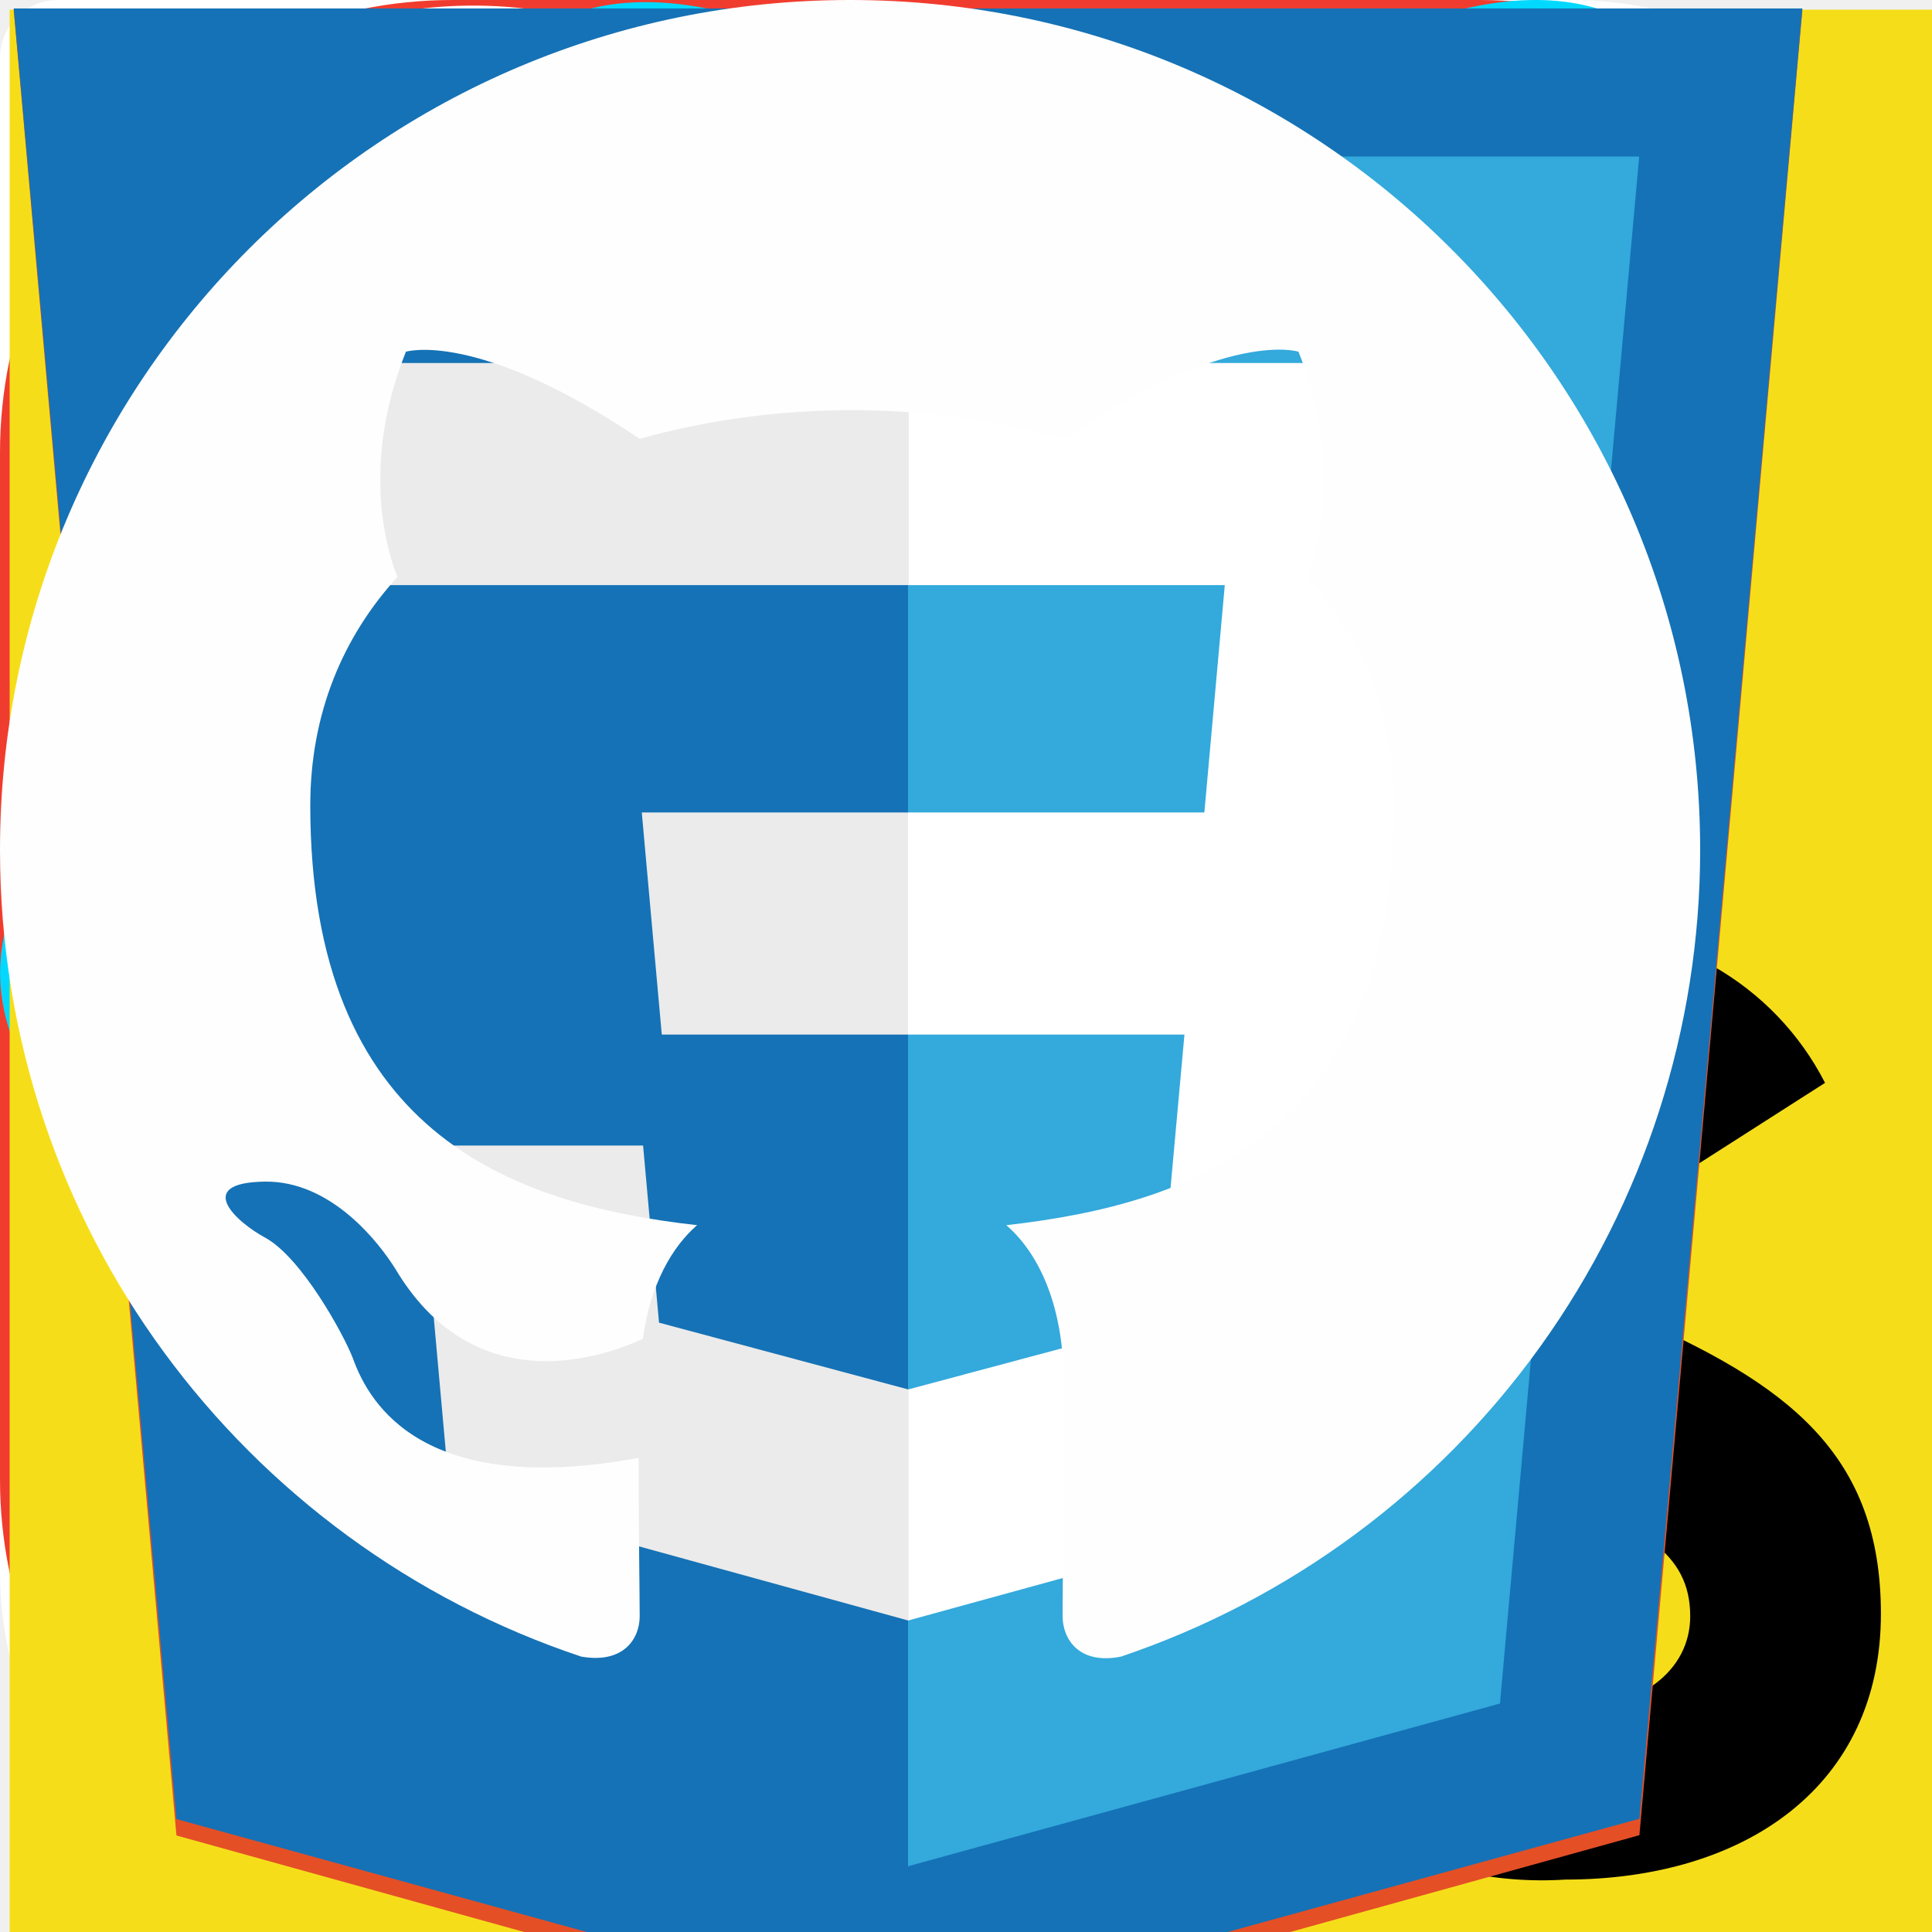
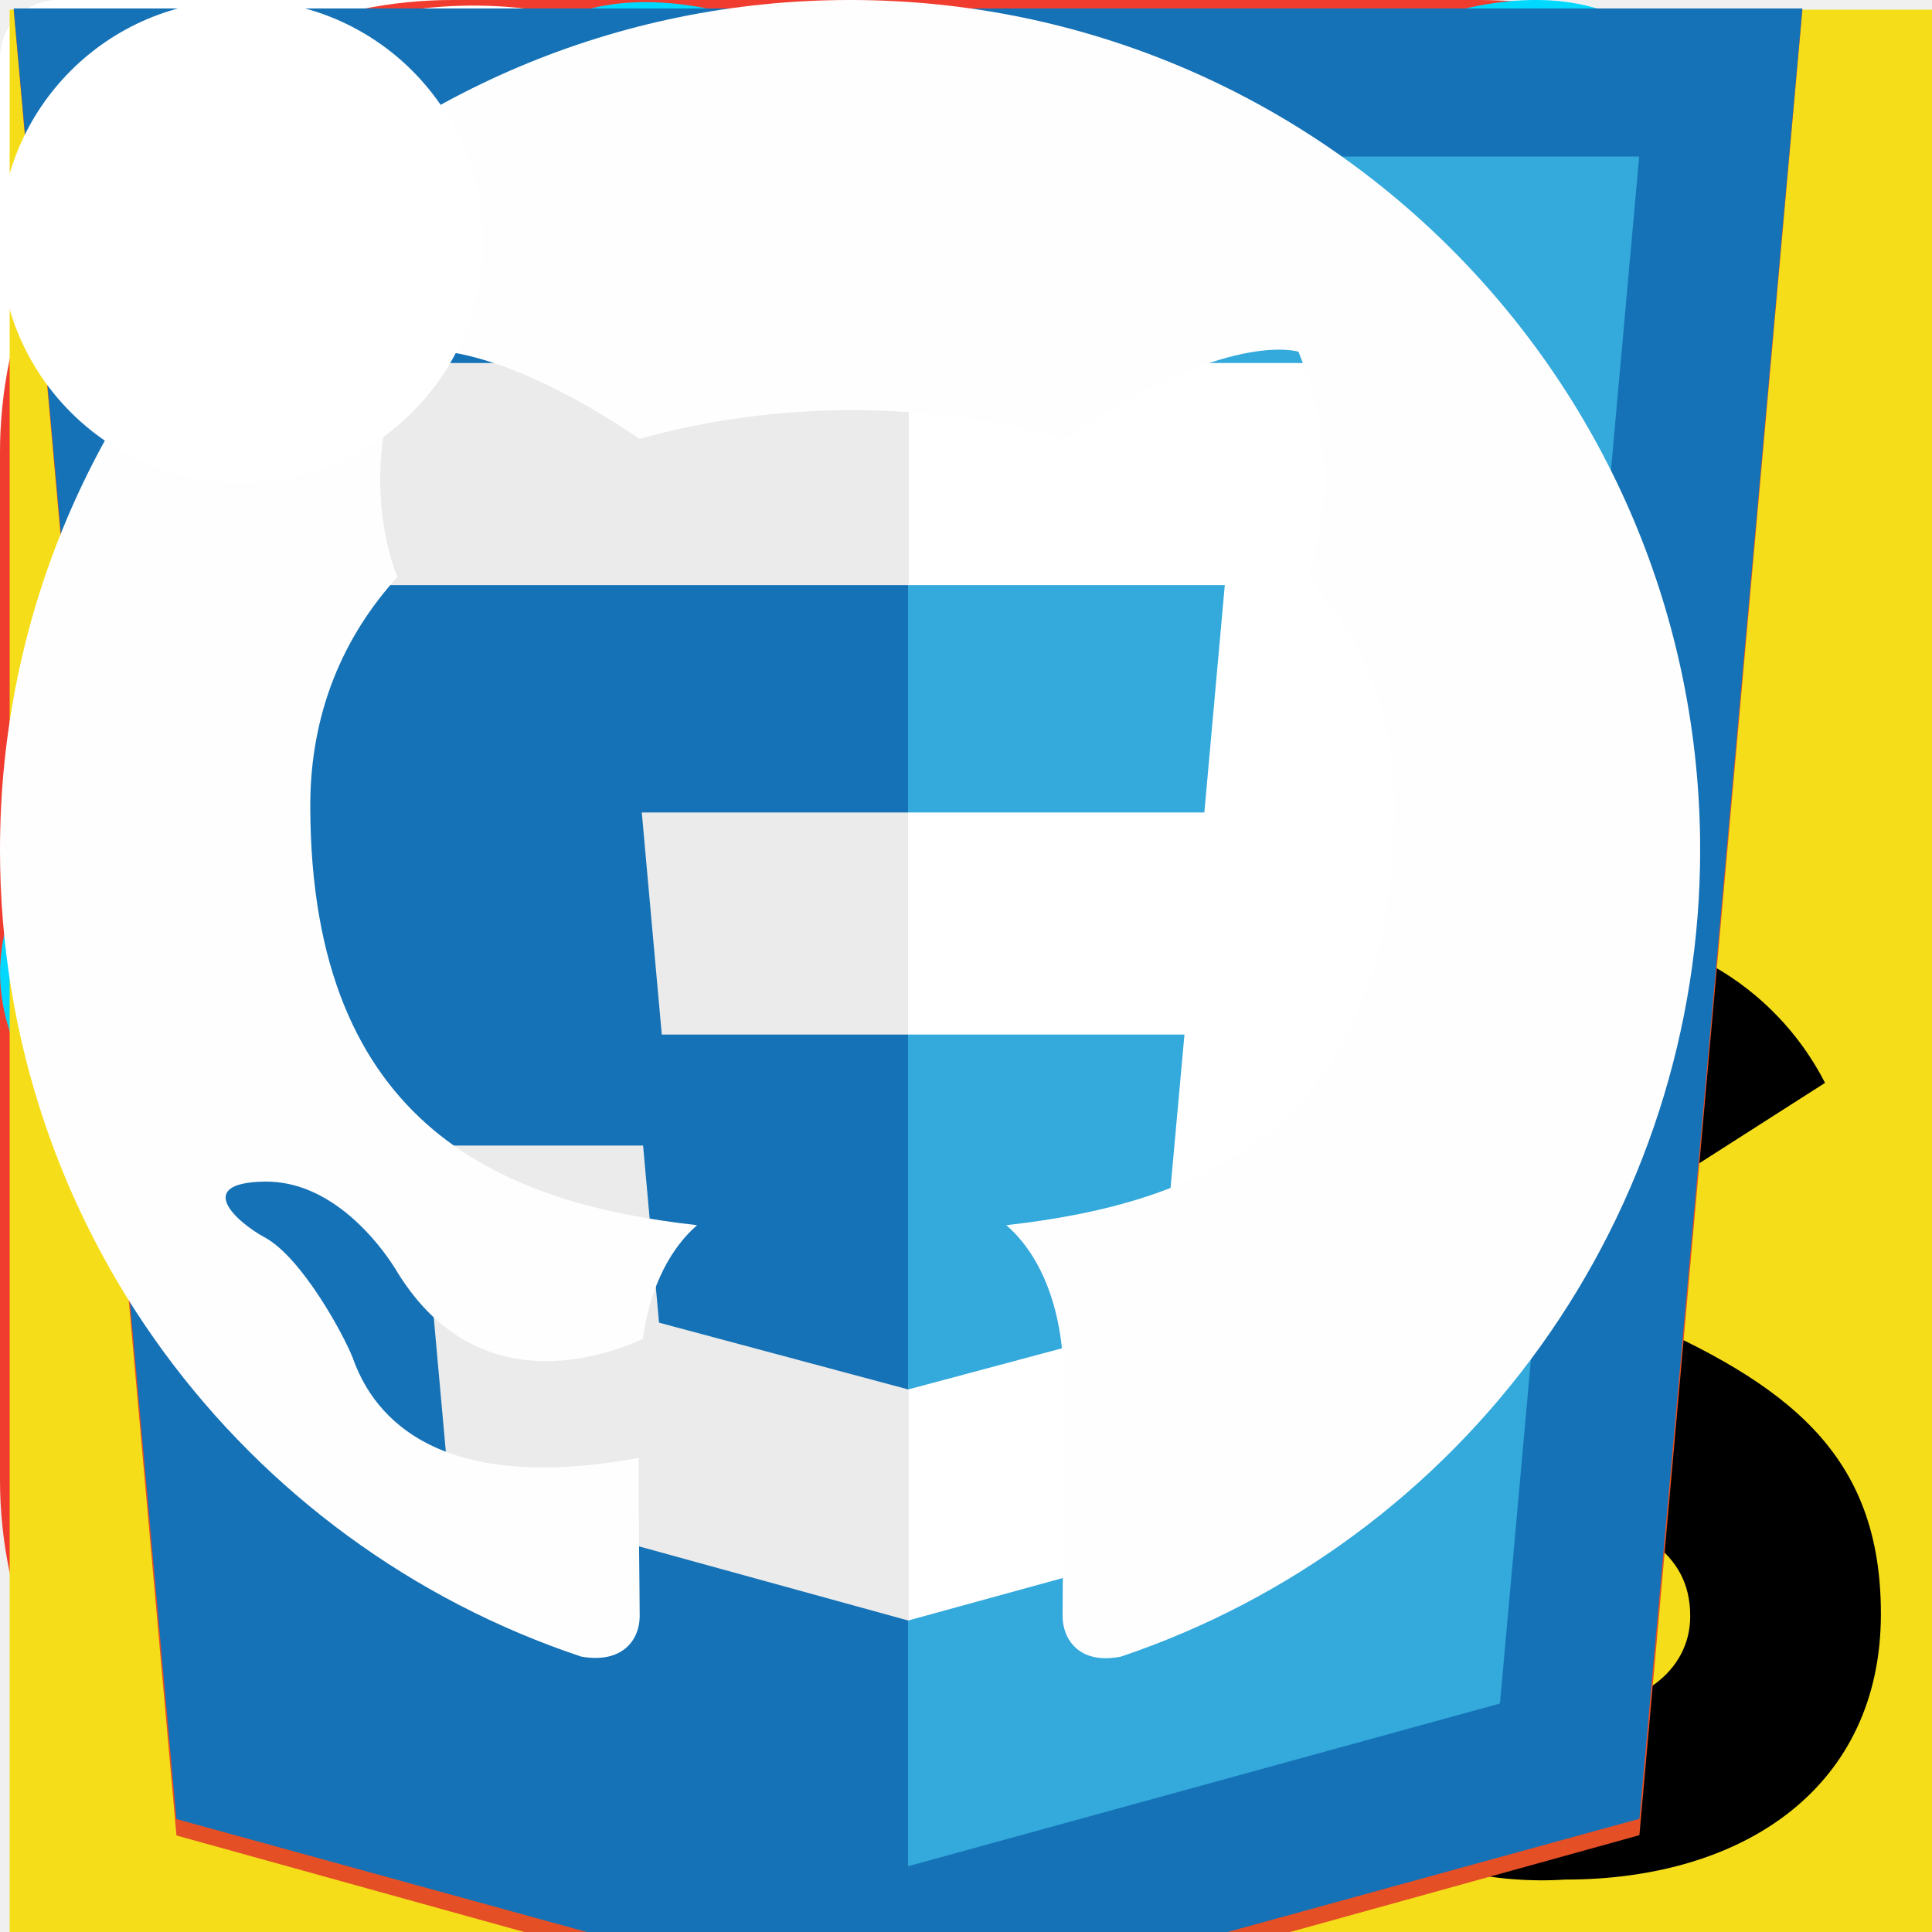
<svg xmlns="http://www.w3.org/2000/svg" width="100" height="100" viewBox="0 0 100 100" fill="none">
  <g id="linkedIn">
    <rect width="32" height="32" rx="3" fill="white" />
    <path d="M6.333 2.5C4.769 2.5 3.5 3.769 3.5 5.333C3.5 6.898 4.769 8.167 6.333 8.167C7.898 8.167 9.167 6.898 9.167 5.333C9.167 3.769 7.898 2.5 6.333 2.5Z" fill="black" />
    <path d="M3.667 10.5C3.575 10.5 3.5 10.575 3.5 10.667V28C3.5 28.092 3.575 28.167 3.667 28.167H9C9.092 28.167 9.167 28.092 9.167 28V10.667C9.167 10.575 9.092 10.5 9 10.5H3.667Z" fill="black" />
    <path d="M12.333 10.5C12.241 10.5 12.167 10.575 12.167 10.667V28C12.167 28.092 12.241 28.167 12.333 28.167H17.667C17.759 28.167 17.833 28.092 17.833 28V18.667C17.833 18.004 18.097 17.368 18.566 16.899C19.034 16.43 19.67 16.167 20.333 16.167C20.996 16.167 21.632 16.43 22.101 16.899C22.57 17.368 22.833 18.004 22.833 18.667V28C22.833 28.092 22.908 28.167 23 28.167H28.333C28.425 28.167 28.5 28.092 28.5 28V16.507C28.5 13.271 25.686 10.74 22.466 11.033C21.474 11.123 20.492 11.37 19.575 11.763L17.833 12.509V10.667C17.833 10.575 17.759 10.5 17.667 10.5H12.333Z" fill="black" />
  </g>
  <g id="telegram">
    <path d="M32.159 0.341L1.15 12.581C-0.098 13.151 -0.52 14.292 0.849 14.912L8.804 17.5L28.038 5.332C29.088 4.568 30.163 4.772 29.238 5.612L12.719 20.922L12.2 27.402C12.68 28.402 13.56 28.407 14.122 27.91L18.692 23.483L26.52 29.483C28.337 30.584 29.327 29.873 29.718 27.854L34.852 2.969C35.385 0.484 34.476 -0.611 32.159 0.341Z" fill="white" />
  </g>
  <g id="git">
-     <path d="M33.789 69.792C33.963 69.531 33.898 69.249 33.594 68.945C33.203 68.641 32.899 68.598 32.682 68.815C32.509 69.076 32.574 69.358 32.878 69.662C33.268 69.965 33.572 70.009 33.789 69.792ZM31.966 67.122C31.749 66.819 31.489 66.732 31.185 66.862C30.924 67.036 30.924 67.296 31.185 67.643C31.489 67.99 31.749 68.099 31.966 67.969C32.227 67.795 32.227 67.513 31.966 67.122ZM29.297 64.518C29.384 64.345 29.275 64.171 28.971 63.997C28.668 63.911 28.494 63.954 28.451 64.128C28.32 64.345 28.407 64.518 28.711 64.648C29.058 64.735 29.253 64.692 29.297 64.518ZM30.664 66.016C30.751 65.972 30.783 65.875 30.762 65.723C30.74 65.571 30.664 65.451 30.534 65.365C30.273 65.061 30.056 64.996 29.883 65.169C29.709 65.343 29.731 65.582 29.948 65.885C30.208 66.146 30.447 66.189 30.664 66.016ZM36.263 70.898C36.35 70.595 36.154 70.356 35.677 70.182C35.286 70.052 35.004 70.139 34.831 70.443C34.744 70.746 34.939 70.985 35.417 71.159C35.807 71.289 36.089 71.202 36.263 70.898ZM38.997 71.094C38.997 70.746 38.737 70.573 38.216 70.573C37.782 70.573 37.565 70.746 37.565 71.094C37.565 71.441 37.804 71.615 38.281 71.615C38.759 71.615 38.997 71.441 38.997 71.094ZM41.536 70.638C41.45 70.334 41.167 70.226 40.69 70.312C40.213 70.399 40.017 70.595 40.104 70.898C40.191 71.246 40.451 71.376 40.885 71.289C41.319 71.202 41.536 70.985 41.536 70.638ZM83.333 50C83.333 40.799 80.078 32.943 73.568 26.432C67.057 19.922 59.201 16.667 50 16.667C40.799 16.667 32.943 19.922 26.432 26.432C19.922 32.943 16.667 40.799 16.667 50C16.667 57.248 18.793 63.77 23.047 69.564C27.3 75.358 32.769 79.384 39.453 81.641C40.234 81.771 40.809 81.662 41.178 81.315C41.547 80.968 41.732 80.534 41.732 80.013C41.732 77.756 41.71 75.694 41.667 73.828C41.406 73.871 41.07 73.926 40.658 73.991C40.245 74.056 39.475 74.099 38.346 74.121C37.218 74.143 36.176 74.056 35.221 73.861C34.267 73.665 33.322 73.231 32.389 72.559C31.456 71.886 30.816 70.985 30.469 69.857C29.471 67.296 28.233 65.69 26.758 65.039C26.671 64.996 26.573 64.92 26.465 64.811L25.944 64.29L25.488 63.672L25.749 63.184L27.018 62.956C27.279 62.956 27.604 62.999 27.995 63.086C28.385 63.173 29.037 63.509 29.948 64.095C30.859 64.681 31.576 65.451 32.096 66.406C32.791 67.621 33.605 68.533 34.538 69.141C35.471 69.748 36.415 70.052 37.37 70.052C38.325 70.052 39.149 69.976 39.844 69.824C40.538 69.672 41.189 69.466 41.797 69.206C42.101 67.166 42.817 65.668 43.945 64.713C41.819 64.453 39.952 64.052 38.346 63.509C36.74 62.967 35.156 62.12 33.594 60.97C32.031 59.82 30.827 58.171 29.98 56.022C29.134 53.874 28.711 51.28 28.711 48.242C28.711 44.813 29.861 41.84 32.161 39.323C31.12 36.632 31.228 33.681 32.487 30.469C33.312 30.208 34.494 30.371 36.035 30.957C37.576 31.543 38.889 32.183 39.974 32.878L41.667 33.919C44.184 33.181 46.962 32.812 50 32.812C53.038 32.812 55.816 33.181 58.333 33.919C58.811 33.615 59.429 33.225 60.189 32.747C60.948 32.27 62.153 31.706 63.802 31.055C65.451 30.404 66.688 30.208 67.513 30.469C68.772 33.681 68.88 36.632 67.838 39.323C70.139 41.84 71.289 44.813 71.289 48.242C71.289 50.716 70.985 52.897 70.378 54.785C69.77 56.673 69 58.192 68.066 59.342C67.133 60.493 65.972 61.458 64.583 62.24C63.194 63.021 61.838 63.585 60.514 63.932C59.191 64.279 57.704 64.54 56.055 64.713C57.574 66.059 58.333 68.121 58.333 70.898C58.333 72.635 58.322 74.566 58.301 76.693C58.279 78.819 58.268 79.926 58.268 80.013C58.268 80.534 58.453 80.968 58.822 81.315C59.191 81.662 59.766 81.771 60.547 81.641C67.231 79.384 72.7 75.358 76.953 69.564C81.207 63.77 83.333 57.248 83.333 50ZM100 18.75V81.25C100 86.415 98.166 90.831 94.499 94.499C90.831 98.166 86.415 100 81.25 100H18.75C13.585 100 9.169 98.166 5.501 94.499C1.834 90.831 0 86.415 0 81.25V18.75C0 13.585 1.834 9.169 5.501 5.501C9.169 1.834 13.585 0 18.75 0H81.25C86.415 0 90.831 1.834 94.499 5.501C98.166 9.169 100 13.585 100 18.75Z" fill="white" />
+     <path fill-rule="evenodd" clip-rule="evenodd" d="M16 1C7.528 1 0.667 7.862 0.667 16.333C0.667 23.118 5.056 28.849 11.151 30.881C11.918 31.015 12.205 30.555 12.205 30.152C12.205 29.788 12.186 28.581 12.186 27.297C8.333 28.006 7.337 26.358 7.03 25.495C6.858 25.054 6.11 23.693 5.458 23.329C4.922 23.042 4.155 22.332 5.439 22.313C6.647 22.294 7.509 23.425 7.797 23.885C9.177 26.204 11.381 25.552 12.263 25.15C12.397 24.153 12.799 23.483 13.24 23.099C9.828 22.716 6.263 21.393 6.263 15.528C6.263 13.861 6.858 12.481 7.835 11.408C7.682 11.024 7.145 9.453 7.988 7.344C7.988 7.344 9.273 6.942 12.205 8.916C13.432 8.571 14.735 8.398 16.038 8.398C17.342 8.398 18.645 8.571 19.872 8.916C22.804 6.923 24.088 7.344 24.088 7.344C24.932 9.453 24.395 11.024 24.242 11.408C25.219 12.481 25.813 13.842 25.813 15.528C25.813 21.413 22.229 22.716 18.818 23.099C19.373 23.578 19.853 24.498 19.853 25.936C19.853 27.987 19.833 29.635 19.833 30.152C19.833 30.555 20.121 31.034 20.888 30.881C26.944 28.849 31.333 23.099 31.333 16.333C31.333 7.862 24.472 1 16 1Z" fill="white" />
  </g>
  <g clip-path="url(#clip0_4533_1212)" id="figma">
    <path d="M76.562 0H23.438C10.493 0 0 10.493 0 23.438V76.562C0 89.507 10.493 100 23.438 100H76.562C89.507 100 100 89.507 100 76.562V23.438C100 10.493 89.507 0 76.562 0Z" fill="#F4F2ED" />
    <mask id="mask0_4533_1212" style="mask-type:luminance" maskUnits="userSpaceOnUse" x="23" y="10" width="53" height="80">
      <path d="M23.828 10.938H75.922V89.062H23.828V10.938Z" fill="white" />
    </mask>
    <g mask="url(#mask0_4533_1212)">
      <path d="M36.854 89.062C44.042 89.062 49.875 83.229 49.875 76.042V63.021H36.854C29.667 63.021 23.833 68.854 23.833 76.042C23.833 83.229 29.667 89.062 36.854 89.062Z" fill="#0ACF83" />
      <path d="M23.833 50C23.833 42.812 29.667 36.979 36.854 36.979H49.875V63.021H36.854C29.667 63.021 23.833 57.188 23.833 50Z" fill="#A259FF" />
      <path d="M23.833 23.958C23.833 16.771 29.667 10.938 36.854 10.938H49.875V36.979H36.854C29.667 36.979 23.833 31.146 23.833 23.958Z" fill="#F24E1E" />
      <path d="M49.875 10.938H62.896C70.083 10.938 75.917 16.771 75.917 23.958C75.917 31.146 70.083 36.979 62.896 36.979H49.875V10.938Z" fill="#FF7262" />
      <path d="M75.917 50C75.917 57.188 70.083 63.021 62.896 63.021C55.708 63.021 49.875 57.188 49.875 50C49.875 42.812 55.708 36.979 62.896 36.979C70.083 36.979 75.917 42.812 75.917 50Z" fill="#1ABCFE" />
    </g>
  </g>
  <g id="gitRed">
-     <svg width="100" height="100" viewBox="0 0 100 100" fill="none">
-       <g clip-path="url(#clip0_4533_1197)">
-         <path d="M76.562 0H23.438C10.493 0 0 10.493 0 23.438V76.562C0 89.507 10.493 100 23.438 100H76.562C89.507 100 100 89.507 100 76.562V23.438C100 10.493 89.507 0 76.562 0Z" fill="#F03C2E" />
-         <mask id="mask0_4533_1197" style="mask-type:luminance" maskUnits="userSpaceOnUse" x="10" y="10" width="80" height="80">
-           <path d="M10.938 10.938H89.062V89.062H10.938V10.938Z" fill="white" />
-         </mask>
-         <g mask="url(#mask0_4533_1197)">
-           <path d="M87.588 46.521L53.479 12.412C52.775 11.708 51.879 11.229 50.903 11.034C49.927 10.84 48.915 10.94 47.996 11.321C47.386 11.574 46.831 11.945 46.364 12.412L39.284 19.492L48.269 28.477C50.359 27.744 52.751 28.245 54.416 29.91C55.209 30.704 55.762 31.705 56.013 32.798C56.264 33.892 56.202 35.034 55.834 36.094L64.494 44.754C66.589 44.031 69.006 44.497 70.678 46.174C71.516 47.012 72.086 48.079 72.317 49.24C72.548 50.402 72.429 51.606 71.975 52.7C71.367 54.167 70.201 55.332 68.734 55.94C67.267 56.547 65.619 56.547 64.152 55.94C63.425 55.638 62.765 55.197 62.209 54.641C60.451 52.883 60.017 50.295 60.906 48.13L52.829 40.054V61.306C53.416 61.596 53.951 61.979 54.416 62.439C55.539 63.562 56.17 65.085 56.17 66.672C56.17 68.26 55.539 69.783 54.416 70.906C53.293 72.029 51.77 72.659 50.183 72.659C48.595 72.659 47.072 72.029 45.949 70.906C45.111 70.069 44.541 69.002 44.309 67.841C44.078 66.679 44.197 65.475 44.65 64.381C44.951 63.654 45.393 62.995 45.949 62.439C46.528 61.863 47.17 61.426 47.91 61.133V39.682C47.176 39.382 46.509 38.938 45.949 38.377C45.109 37.537 44.537 36.466 44.308 35.3C44.078 34.134 44.201 32.927 44.66 31.831L35.798 22.974L12.409 46.338C11.705 47.041 11.226 47.938 11.031 48.914C10.837 49.891 10.937 50.903 11.318 51.822C11.571 52.433 11.942 52.988 12.409 53.455L46.521 87.561C46.988 88.028 47.542 88.399 48.152 88.652C49.385 89.162 50.77 89.162 52.003 88.652C52.613 88.399 53.168 88.028 53.635 87.561L87.588 53.662C88.055 53.195 88.426 52.64 88.679 52.03C88.932 51.419 89.062 50.765 89.062 50.104C89.063 49.443 88.932 48.788 88.679 48.178C88.426 47.567 88.055 47.013 87.588 46.545" fill="white" />
-         </g>
-       </g>
-       <defs>
-         <clipPath id="clip0_4533_1197">
-           <rect width="100" height="100" fill="white" />
-         </clipPath>
-       </defs>
-     </svg>
+     <path d="M76.562 0H23.438C10.493 0 0 10.493 0 23.438V76.562C0 89.507 10.493 100 23.438 100H76.562C89.507 100 100 89.507 100 76.562V23.438C100 10.493 89.507 0 76.562 0Z" fill="#F03C2E" />
+     <mask id="mask0_4533_1197" style="mask-type:luminance" maskUnits="userSpaceOnUse" x="10" y="10" width="80" height="80">
+       <path d="M10.938 10.938H89.062V89.062H10.938V10.938Z" fill="white" />
+     </mask>
+     <g mask="url(#mask0_4533_1197)">
+       <path d="M87.588 46.521L53.479 12.412C52.775 11.708 51.879 11.229 50.903 11.034C49.927 10.84 48.915 10.94 47.996 11.321C47.386 11.574 46.831 11.945 46.364 12.412L39.284 19.492L48.269 28.477C50.359 27.744 52.751 28.245 54.416 29.91C55.209 30.704 55.762 31.705 56.013 32.798C56.264 33.892 56.202 35.034 55.834 36.094L64.494 44.754C66.589 44.031 69.006 44.497 70.678 46.174C71.516 47.012 72.086 48.079 72.317 49.24C72.548 50.402 72.429 51.606 71.975 52.7C71.367 54.167 70.201 55.332 68.734 55.94C67.267 56.547 65.619 56.547 64.152 55.94C63.425 55.638 62.765 55.197 62.209 54.641C60.451 52.883 60.017 50.295 60.906 48.13L52.829 40.054V61.306C53.416 61.596 53.951 61.979 54.416 62.439C55.539 63.562 56.17 65.085 56.17 66.672C56.17 68.26 55.539 69.783 54.416 70.906C53.293 72.029 51.77 72.659 50.183 72.659C48.595 72.659 47.072 72.029 45.949 70.906C45.111 70.069 44.541 69.002 44.309 67.841C44.078 66.679 44.197 65.475 44.65 64.381C44.951 63.654 45.393 62.995 45.949 62.439C46.528 61.863 47.17 61.426 47.91 61.133V39.682C47.176 39.382 46.509 38.938 45.949 38.377C45.109 37.537 44.537 36.466 44.308 35.3C44.078 34.134 44.201 32.927 44.66 31.831L35.798 22.974L12.409 46.338C11.705 47.041 11.226 47.938 11.031 48.914C10.837 49.891 10.937 50.903 11.318 51.822C11.571 52.433 11.942 52.988 12.409 53.455L46.521 87.561C46.988 88.028 47.542 88.399 48.152 88.652C49.385 89.162 50.77 89.162 52.003 88.652C52.613 88.399 53.168 88.028 53.635 87.561L87.588 53.662C88.055 53.195 88.426 52.64 88.679 52.03C88.932 51.419 89.062 50.765 89.062 50.104C89.063 49.443 88.932 48.788 88.679 48.178C88.426 47.567 88.055 47.013 87.588 46.545" fill="white" />
+     </g>
  </g>
+   <defs>
+     <clipPath id="clip0_4533_1197">
+       <rect width="100" height="100" fill="white" />
+     </clipPath>
+   </defs>
  <g id="logo">
    <svg width="49" height="48" viewBox="0 0 49 48" fill="none">
      <path d="M48 23.79C48 29.227 46.115 34.495 42.666 38.698C39.217 42.901 34.417 45.778 29.085 46.839C23.752 47.899 18.217 47.078 13.422 44.515C8.627 41.952 4.869 37.806 2.789 32.783C0.708 27.76 0.434 22.171 2.012 16.968C3.59 11.766 6.924 7.271 11.444 4.25C15.965 1.23 21.393 -0.13 26.803 0.403C32.214 0.936 37.273 3.329 41.117 7.173L38.548 9.742C35.298 6.491 31.022 4.469 26.447 4.018C21.873 3.568 17.284 4.717 13.462 7.271C9.64 9.824 6.822 13.624 5.488 18.023C4.154 22.421 4.386 27.146 6.145 31.393C7.904 35.64 11.081 39.145 15.134 41.312C19.188 43.478 23.868 44.173 28.376 43.276C32.884 42.379 36.942 39.947 39.858 36.394C42.774 32.841 44.368 28.387 44.368 23.79H48Z" fill="white" />
      <path d="M16.016 39.096C12.475 37.133 9.724 34.003 8.232 30.239C6.74 26.476 6.599 22.311 7.833 18.455C9.067 14.599 11.601 11.29 15.001 9.092C18.401 6.895 22.458 5.944 26.481 6.402C30.504 6.861 34.243 8.7 37.062 11.606C39.881 14.512 41.605 18.306 41.94 22.341C42.275 26.376 41.201 30.402 38.901 33.733C36.6 37.065 33.216 39.496 29.324 40.612L28.578 38.012C31.868 37.068 34.73 35.013 36.675 32.197C38.62 29.38 39.528 25.976 39.244 22.565C38.961 19.154 37.503 15.946 35.12 13.489C32.737 11.032 29.576 9.477 26.175 9.09C22.774 8.703 19.344 9.506 16.469 11.364C13.594 13.222 11.453 16.02 10.409 19.279C9.366 22.539 9.485 26.06 10.746 29.242C12.008 32.424 14.334 35.071 17.327 36.73L16.016 39.096Z" fill="white" />
      <path d="M24.5 11.29C27.392 11.29 30.194 12.293 32.43 14.127C34.665 15.962 36.196 18.515 36.76 21.351C37.324 24.188 36.887 27.132 35.524 29.683C34.161 32.233 31.955 34.232 29.284 35.339C26.612 36.445 23.639 36.591 20.871 35.752C18.104 34.912 15.713 33.139 14.107 30.735C12.5 28.33 11.777 25.443 12.06 22.565C12.344 19.687 13.616 16.996 15.661 14.951L17.027 16.317C15.299 18.046 14.223 20.321 13.983 22.754C13.743 25.187 14.355 27.628 15.713 29.661C17.072 31.694 19.093 33.193 21.432 33.903C23.772 34.613 26.285 34.489 28.544 33.553C30.803 32.618 32.667 30.928 33.82 28.772C34.973 26.616 35.342 24.126 34.865 21.728C34.388 19.33 33.094 17.172 31.204 15.621C29.314 14.07 26.945 13.222 24.5 13.222L24.5 11.29Z" fill="white" />
      <path d="M17.03 19.734C17.968 18.006 19.477 16.657 21.299 15.916C23.12 15.175 25.143 15.089 27.021 15.672C28.899 16.256 30.517 17.472 31.598 19.114C32.68 20.756 33.159 22.723 32.953 24.679C32.748 26.634 31.871 28.458 30.471 29.84C29.071 31.221 27.236 32.075 25.278 32.255C23.32 32.434 21.36 31.93 19.732 30.827C18.104 29.723 16.909 28.09 16.35 26.204L17.727 25.796C18.192 27.363 19.185 28.721 20.537 29.637C21.89 30.554 23.519 30.974 25.146 30.824C26.774 30.675 28.299 29.965 29.462 28.817C30.625 27.669 31.354 26.154 31.525 24.529C31.696 22.903 31.298 21.269 30.399 19.904C29.5 18.54 28.155 17.529 26.595 17.044C25.034 16.56 23.354 16.631 21.84 17.247C20.326 17.862 19.072 18.983 18.292 20.42L17.03 19.734Z" fill="white" />
      <path d="M28.22 26.323C27.634 27.183 26.767 27.814 25.769 28.108C24.77 28.401 23.7 28.339 22.742 27.932C21.783 27.526 20.996 26.799 20.513 25.877C20.03 24.954 19.882 23.893 20.094 22.874C20.306 21.854 20.865 20.94 21.676 20.287C22.486 19.633 23.498 19.281 24.539 19.29C25.58 19.299 26.586 19.669 27.385 20.337C28.184 21.004 28.727 21.928 28.921 22.951L28.093 23.108C27.936 22.276 27.494 21.526 26.845 20.983C26.195 20.441 25.378 20.14 24.532 20.133C23.686 20.125 22.863 20.412 22.204 20.943C21.546 21.474 21.091 22.217 20.919 23.045C20.747 23.874 20.867 24.736 21.259 25.486C21.652 26.236 22.292 26.826 23.071 27.157C23.85 27.488 24.719 27.538 25.531 27.299C26.343 27.061 27.047 26.548 27.523 25.849L28.22 26.323Z" fill="white" />
      <path d="M23.707 21.419C24.255 21.236 24.85 21.248 25.391 21.454C25.931 21.66 26.384 22.047 26.671 22.549C26.957 23.052 27.061 23.638 26.965 24.208C26.868 24.778 26.577 25.297 26.14 25.677C25.704 26.056 25.149 26.273 24.571 26.289C23.993 26.305 23.427 26.121 22.97 25.767C22.512 25.413 22.192 24.911 22.063 24.347C21.934 23.783 22.005 23.192 22.263 22.674L23.139 23.112C22.983 23.426 22.939 23.786 23.018 24.129C23.096 24.472 23.291 24.777 23.569 24.992C23.847 25.207 24.192 25.32 24.543 25.31C24.895 25.3 25.232 25.168 25.497 24.937C25.763 24.707 25.94 24.391 25.999 24.044C26.058 23.697 25.994 23.341 25.82 23.036C25.645 22.73 25.37 22.495 25.042 22.369C24.713 22.244 24.351 22.237 24.018 22.348L23.707 21.419Z" fill="white" />
      <circle cx="24.5" cy="23.79" r="0.5" transform="rotate(-180 24.5 23.79)" fill="white" />
    </svg>
  </g>
  <g id="react">
    <path d="M92.906 32.703C91.703 32.289 90.49 31.905 89.269 31.552C89.474 30.711 89.663 29.879 89.83 29.062C92.584 15.648 90.784 4.842 84.636 1.284C78.742 -2.127 69.102 1.429 59.366 9.933C58.406 10.773 57.468 11.637 56.552 12.524C55.939 11.934 55.315 11.355 54.68 10.789C44.477 1.696 34.249 -2.136 28.108 1.432C22.219 4.854 20.475 15.013 22.954 27.725C23.2 28.984 23.479 30.237 23.789 31.482C22.341 31.895 20.944 32.334 19.607 32.802C7.644 36.988 0.005 43.548 0.005 50.353C0.005 57.381 8.206 64.43 20.666 68.704C21.676 69.049 22.695 69.369 23.721 69.663C23.387 71.004 23.092 72.354 22.834 73.711C20.471 86.203 22.316 96.122 28.189 99.522C34.255 103.033 44.437 99.425 54.35 90.727C55.154 90.02 55.941 89.292 56.708 88.546C57.7 89.507 58.719 90.439 59.763 91.343C69.366 99.636 78.85 102.985 84.718 99.576C90.778 96.055 92.748 85.399 90.191 72.436C89.989 71.42 89.763 70.409 89.513 69.405C90.228 69.192 90.93 68.973 91.614 68.746C104.567 64.438 112.995 57.475 112.995 50.353C112.995 43.523 105.109 36.919 92.906 32.703ZM90.096 64.147C89.478 64.352 88.844 64.55 88.198 64.743C86.768 60.2 84.838 55.368 82.477 50.376C84.73 45.504 86.586 40.734 87.976 36.22C89.132 36.556 90.253 36.91 91.335 37.283C101.791 40.896 108.168 46.237 108.168 50.353C108.168 54.737 101.28 60.428 90.096 64.147ZM85.456 73.376C86.586 79.109 86.748 84.291 85.999 88.344C85.326 91.984 83.973 94.411 82.299 95.384C78.738 97.453 71.123 94.764 62.911 87.671C61.94 86.83 60.993 85.963 60.07 85.07C63.254 81.576 66.436 77.513 69.541 73.001C75.004 72.514 80.164 71.719 84.844 70.633C85.069 71.543 85.273 72.457 85.456 73.376ZM38.526 95.026C35.047 96.259 32.276 96.295 30.601 95.325C27.037 93.262 25.555 85.298 27.576 74.615C27.816 73.353 28.091 72.097 28.401 70.85C33.029 71.878 38.152 72.617 43.627 73.062C46.754 77.478 50.028 81.536 53.327 85.089C52.626 85.77 51.908 86.434 51.174 87.079C46.79 90.925 42.397 93.654 38.526 95.026ZM22.228 64.12C16.718 62.23 12.168 59.774 9.049 57.093C6.246 54.685 4.832 52.293 4.832 50.353C4.832 46.223 10.966 40.956 21.196 37.377C22.438 36.942 23.737 36.533 25.085 36.148C26.5 40.764 28.354 45.59 30.592 50.471C28.325 55.423 26.444 60.327 25.016 64.997C24.08 64.728 23.15 64.435 22.228 64.12ZM27.691 26.795C25.567 15.903 26.978 7.687 30.527 5.625C34.307 3.429 42.665 6.56 51.475 14.412C52.05 14.925 52.615 15.448 53.171 15.982C49.888 19.52 46.644 23.548 43.545 27.937C38.231 28.431 33.144 29.225 28.468 30.289C28.18 29.131 27.921 27.966 27.691 26.795V26.795ZM76.43 38.874C75.325 36.959 74.18 35.068 72.994 33.202C76.599 33.66 80.053 34.267 83.297 35.01C82.323 38.142 81.109 41.417 79.681 44.775C78.636 42.787 77.553 40.819 76.43 38.874ZM56.554 19.444C58.781 21.865 61.01 24.568 63.203 27.5C58.755 27.289 54.298 27.288 49.849 27.498C52.044 24.592 54.293 21.893 56.554 19.444ZM36.551 38.907C35.442 40.837 34.379 42.792 33.361 44.771C31.956 41.425 30.753 38.135 29.771 34.958C32.995 34.234 36.433 33.643 40.015 33.194C38.816 35.07 37.661 36.975 36.551 38.907V38.907ZM40.118 67.857C36.417 67.442 32.927 66.881 29.704 66.177C30.702 62.943 31.931 59.583 33.367 56.165C34.389 58.146 35.457 60.102 36.57 62.033C37.715 64.017 38.9 65.961 40.118 67.857ZM56.688 81.603C54.4 79.126 52.118 76.385 49.889 73.437C52.053 73.522 54.258 73.566 56.5 73.566C58.803 73.566 61.08 73.514 63.32 73.414C61.12 76.414 58.899 79.159 56.688 81.603ZM79.726 55.991C81.237 59.446 82.509 62.788 83.52 65.967C80.244 66.717 76.707 67.321 72.98 67.77C74.174 65.87 75.331 63.946 76.449 62C77.586 60.021 78.678 58.018 79.726 55.991ZM72.268 59.579C70.556 62.563 68.749 65.491 66.847 68.357C63.404 68.602 59.952 68.723 56.5 68.722C52.984 68.722 49.563 68.612 46.27 68.397C44.319 65.538 42.477 62.605 40.747 59.606H40.748C39.026 56.622 37.418 53.574 35.926 50.468C37.414 47.362 39.017 44.312 40.733 41.327L40.733 41.327C42.448 38.341 44.275 35.421 46.211 32.573C49.571 32.318 53.017 32.185 56.499 32.185H56.5C59.998 32.185 63.448 32.319 66.808 32.576C68.724 35.419 70.54 38.329 72.252 41.301C73.974 44.28 75.598 47.315 77.123 50.4C75.614 53.517 73.994 56.578 72.268 59.579ZM82.225 5.481C86.009 7.671 87.48 16.502 85.103 28.084C84.951 28.823 84.781 29.576 84.595 30.339C79.907 29.253 74.817 28.445 69.487 27.943C66.383 23.506 63.166 19.472 59.936 15.979C60.782 15.16 61.649 14.363 62.535 13.587C70.877 6.301 78.673 3.425 82.225 5.481ZM56.5 40.226C62.072 40.226 66.59 44.76 66.59 50.353C66.59 55.946 62.072 60.479 56.5 60.479C50.928 60.479 46.41 55.946 46.41 50.353C46.41 44.76 50.928 40.226 56.5 40.226Z" fill="#00D8FF" />
  </g>
  <g id="js">
    <path d="M0.5 0.5H105.5V105.5H0.5V0.5Z" fill="#F5DE19" />
    <path d="M71.034 82.531C71.928 84.349 73.318 85.876 75.043 86.938C76.768 87.999 78.758 88.552 80.784 88.531C84.871 88.531 87.485 86.487 87.485 83.656C87.485 80.281 84.8 79.074 80.3 77.105L77.832 76.047C70.707 73.014 65.983 69.215 65.983 61.182C65.983 53.784 71.608 48.148 80.431 48.148C83.288 47.941 86.142 48.581 88.637 49.986C91.132 51.391 93.159 53.499 94.464 56.049L86.75 60.98C86.248 59.716 85.373 58.635 84.242 57.879C83.111 57.124 81.776 56.73 80.416 56.75C79.823 56.691 79.224 56.755 78.657 56.94C78.09 57.125 77.567 57.426 77.123 57.824C76.679 58.222 76.323 58.709 76.077 59.252C75.831 59.795 75.701 60.384 75.695 60.98C75.695 63.939 77.529 65.139 81.763 66.98L84.23 68.037C92.615 71.634 97.355 75.297 97.355 83.536C97.355 92.42 90.376 97.287 81.005 97.287C77.354 97.52 73.713 96.691 70.522 94.9C67.332 93.11 64.727 90.434 63.024 87.196L71.034 82.531ZM36.178 83.386C37.726 86.135 39.136 88.46 42.526 88.46C45.766 88.46 47.814 87.192 47.814 82.261V48.71H57.68V82.392C57.68 92.608 51.68 97.257 42.946 97.257C39.859 97.426 36.793 96.657 34.151 95.051C31.51 93.444 29.416 91.076 28.145 88.257L36.178 83.386Z" fill="black" />
  </g>
  <g id="html">
    <path d="M9.133 95.004L0.706 0.5H93.294L84.856 94.989L46.944 105.5L9.133 95.004Z" fill="#E44F26" />
    <path d="M47 97.468L77.638 88.974L84.845 8.229H47V97.468Z" fill="#F1662A" />
    <path d="M47 43.276H31.663L30.605 31.407H47V19.816H17.938L18.215 22.929L21.061 54.867H47V43.276ZM47 73.377L46.947 73.392L34.04 69.909L33.215 60.665H21.579L23.203 78.86L46.947 85.452L47 85.437V73.377Z" fill="#EBEBEB" />
    <path d="M46.959 43.276V54.867H61.231L59.889 69.901L46.959 73.389V85.449L70.722 78.86L70.895 76.902L73.618 46.389L73.903 43.276H46.959ZM46.959 19.816V31.407H74.956L75.189 28.805L75.718 22.929L75.995 19.816H46.959Z" fill="white" />
  </g>
  <g id="css">
    <path d="M9.132 94.154L0.71 0.438H93.29L84.856 94.139L46.944 104.562L9.132 94.154Z" fill="#1572B6" />
    <path d="M47 96.597L77.638 88.174L84.845 8.102H47V96.597Z" fill="#33A9DC" />
    <path d="M47 42.054H62.337L63.395 30.284H47V18.79H76.062L75.785 21.872L72.939 53.549H47V42.054Z" fill="white" />
    <path d="M47.071 71.904L47.019 71.919L34.111 68.461L33.286 59.294H21.65L23.274 77.341L47.015 83.879L47.071 83.864V71.904Z" fill="#EBEBEB" />
    <path d="M61.351 53.062L59.956 68.453L47.03 71.912V83.871L70.79 77.341L70.966 75.4L72.98 53.062H61.351Z" fill="white" />
    <path d="M47.041 18.79V30.284H19.044L18.811 27.7L18.282 21.872L18.005 18.79H47.041ZM47 42.054V53.549H34.254L34.021 50.964L33.496 45.137L33.219 42.054H47Z" fill="#EBEBEB" />
  </g>
  <g id="gittech">
    <path fill-rule="evenodd" clip-rule="evenodd" d="M44 0C19.69 0 0 19.69 0 44C0 63.47 12.595 79.915 30.085 85.745C32.285 86.13 33.11 84.81 33.11 83.655C33.11 82.61 33.055 79.145 33.055 75.46C22 77.495 19.14 72.765 18.26 70.29C17.765 69.025 15.62 65.12 13.75 64.075C12.21 63.25 10.01 61.215 13.695 61.16C17.16 61.105 19.635 64.35 20.46 65.67C24.42 72.325 30.745 70.455 33.275 69.3C33.66 66.44 34.815 64.515 36.08 63.415C26.29 62.315 16.06 58.52 16.06 41.69C16.06 36.905 17.765 32.945 20.57 29.865C20.13 28.765 18.59 24.255 21.01 18.205C21.01 18.205 24.695 17.05 33.11 22.715C36.63 21.725 40.37 21.23 44.11 21.23C47.85 21.23 51.59 21.725 55.11 22.715C63.525 16.995 67.21 18.205 67.21 18.205C69.63 24.255 68.09 28.765 67.65 29.865C70.455 32.945 72.16 36.85 72.16 41.69C72.16 58.575 61.875 62.315 52.085 63.415C53.68 64.79 55.055 67.43 55.055 71.555C55.055 77.44 55 82.17 55 83.655C55 84.81 55.825 86.185 58.025 85.745C66.76 82.796 74.35 77.182 79.727 69.694C85.104 62.205 87.997 53.219 88 44C88 19.69 68.31 0 44 0Z" fill="#FFFEFE" />
  </g>
+   <g id="abstraction">
+     <g opacity="0.5">
+       <path d="M590.154 436.461L513.308 359.615" stroke="#505685" />
+       <path d="M513.308 359.615L590.154 282.769" stroke="#505685" />
+       <path d="M513.308 359.615L410.846 257.154" stroke="#505685" />
+       <path d="M590.154 282.769L487.693 180.307" stroke="url(#paint0_linear_4533_754)" />
+       <path d="M410.846 257.154L487.693 180.307" stroke="#505685" />
+       <path d="M513.308 359.615L590.154 282.769" stroke="url(#paint1_linear_4533_754)" />
+       <path d="M308.385 1L385.231 77.846" stroke="#505685" />
+       <path d="M231.539 77.846L308.385 154.692" stroke="#505685" />
+       <path d="M385.231 77.846L308.385 154.692" stroke="#505685" />
+       <path d="M308.385 1L231.538 77.846" stroke="#505685" />
+       <path d="M385.231 77.846L487.693 180.307" stroke="url(#paint2_linear_4533_754)" />
+       <path d="M308.385 154.692L410.846 257.154" stroke="#505685" />
+       <path d="M385.231 77.846L308.385 154.692" stroke="#505685" />
+       <path d="M410.846 257.154L487.693 334" stroke="#505685" />
+       <path d="M334 334L410.846 410.846" stroke="#505685" />
+       <path d="M487.693 334L410.846 410.846" stroke="#505685" />
+       <path d="M487.692 334L590.154 436.461" stroke="#505685" />
+       <path d="M410.846 410.846L513.308 513.307" stroke="#505685" />
+       <path d="M590.154 436.461L513.308 513.307" stroke="url(#paint3_linear_4533_754)" />
+       <path d="M487.692 334L410.846 410.846" stroke="#505685" />
+       <path d="M334 334L257.154 257.154" stroke="#505685" />
+       <path d="M410.847 257.154L334.001 180.308" stroke="#505685" />
+       <path d="M257.154 257.154L334 180.308" stroke="#505685" />
+       <path d="M257.154 257.154L154.693 154.692" stroke="#505685" />
+       <path d="M334 180.307L231.539 77.846" stroke="#505685" />
+       <path d="M154.693 154.692L231.539 77.846" stroke="url(#paint4_linear_4533_754)" />
+       <path d="M257.154 257.154L334 180.308" stroke="#505685" />
+       <path d="M436.461 590.154L359.615 513.308" stroke="#505685" />
+       <path d="M513.308 513.308L436.461 436.462" stroke="#505685" />
+       <path d="M359.615 513.308L436.461 436.462" stroke="#505685" />
+       <path d="M436.461 590.154L513.307 513.308" stroke="#505685" />
+       <path d="M359.615 513.308L257.153 410.847" stroke="#505685" />
+       <path d="M436.461 436.462L334 334" stroke="#505685" />
+       <path d="M257.154 410.847L334 334.001" stroke="#505685" />
+       <path d="M359.615 513.308L436.461 436.462" stroke="url(#paint5_linear_4533_754)" />
+       <path d="M154.692 154.692L231.538 231.539" stroke="#505685" />
+       <path d="M77.846 231.539L154.692 308.385" stroke="#505685" />
+       <path d="M231.538 231.539L154.692 308.385" stroke="#505685" />
+       <path d="M154.692 154.692L77.846 231.539" stroke="#505685" />
+       <path d="M231.539 231.539L334 334" stroke="url(#paint6_linear_4533_754)" />
+       <path d="M154.692 308.385L257.154 410.846" stroke="#505685" />
+       <path d="M231.539 231.539L154.692 308.385" stroke="#505685" />
+       <path d="M257.154 410.847L334 487.693" stroke="#505685" />
+       <path d="M180.307 487.693L257.154 564.539" stroke="#505685" />
+       <path d="M334 487.693L257.154 564.539" stroke="#505685" />
+       <path d="M334 487.693L436.462 590.154" stroke="url(#paint7_linear_4533_754)" />
+       <path d="M257.154 564.539L359.615 667" stroke="url(#paint8_linear_4533_754)" />
+       <path d="M436.462 590.154L359.616 667" stroke="#505685" />
+       <path d="M334 487.693L257.154 564.539" stroke="#505685" />
+       <path d="M180.307 487.693L103.461 410.846" stroke="#505685" />
+       <path d="M257.154 410.847L180.308 334.001" stroke="#505685" />
+       <path d="M103.461 410.847L180.308 334.001" stroke="#505685" />
+       <path d="M103.461 410.847L1 308.385" stroke="#505685" />
+       <path d="M180.307 334L77.846 231.539" stroke="#505685" />
+       <path d="M1 308.385L77.846 231.539" stroke="#505685" />
+       <path d="M103.461 410.847L180.308 334.001" stroke="url(#paint9_linear_4533_754)" />
+     </g>
+     <defs>
+       <linearGradient id="paint0_linear_4533_754" x1="588.84" y1="282.769" x2="466.281" y2="232.198" gradientUnits="userSpaceOnUse">
+         <stop stop-color="#FF6B00" />
+         <stop offset="1" stop-color="#505685" />
+       </linearGradient>
+       <linearGradient id="paint1_linear_4533_754" x1="533.093" y1="359.615" x2="567.856" y2="306.949" gradientUnits="userSpaceOnUse">
+         <stop stop-color="#505685" />
+         <stop offset="1" stop-color="#FF6B00" />
+       </linearGradient>
+       <linearGradient id="paint2_linear_4533_754" x1="385.231" y1="104.226" x2="455.453" y2="150.576" gradientUnits="userSpaceOnUse">
+         <stop stop-color="#505685" />
+         <stop offset="0.422" stop-color="#FF6B00" />
+         <stop offset="1" stop-color="#505685" />
+       </linearGradient>
+       <linearGradient id="paint3_linear_4533_754" x1="570.369" y1="436.461" x2="535.606" y2="489.127" gradientUnits="userSpaceOnUse">
+         <stop stop-color="#505685" />
+         <stop offset="0" stop-color="#505685" />
+         <stop offset="0.318" stop-color="#FF6B00" />
+         <stop offset="1" stop-color="#505685" />
+       </linearGradient>
+       <linearGradient id="paint4_linear_4533_754" x1="154.693" y1="154.692" x2="192.267" y2="61.937" gradientUnits="userSpaceOnUse">
+         <stop stop-color="#505685" />
+         <stop offset="0.495" stop-color="#FF6B00" />
+         <stop offset="1" stop-color="#505685" />
+       </linearGradient>
+       <linearGradient id="paint5_linear_4533_754" x1="379.4" y1="513.308" x2="414.163" y2="460.642" gradientUnits="userSpaceOnUse">
+         <stop stop-color="#FF6B00" />
+         <stop offset="0.234" stop-color="#505685" />
+       </linearGradient>
+       <linearGradient id="paint6_linear_4533_754" x1="257.482" y1="257.811" x2="347.977" y2="294.701" gradientUnits="userSpaceOnUse">
+         <stop stop-color="#505685" />
+         <stop offset="0.75" stop-color="#FF6B00" />
+         <stop offset="1" stop-color="#505685" />
+       </linearGradient>
+       <linearGradient id="paint7_linear_4533_754" x1="334" y1="514.073" x2="404.222" y2="560.423" gradientUnits="userSpaceOnUse">
+         <stop stop-color="#505685" />
+         <stop offset="0" stop-color="#505685" />
+         <stop offset="0.318" stop-color="#FF6B00" />
+         <stop offset="1" stop-color="#505685" />
+       </linearGradient>
+       <linearGradient id="paint8_linear_4533_754" x1="257.154" y1="590.919" x2="327.376" y2="637.269" gradientUnits="userSpaceOnUse">
+         <stop stop-color="#505685" />
+         <stop offset="0" stop-color="#505685" />
+         <stop offset="0.318" stop-color="#FF6B00" />
+         <stop offset="1" stop-color="#505685" />
+       </linearGradient>
+       <linearGradient id="paint9_linear_4533_754" x1="103.461" y1="410.847" x2="141.036" y2="318.092" gradientUnits="userSpaceOnUse">
+         <stop stop-color="#505685" />
+         <stop offset="0.058" stop-color="#FF6B00" />
+         <stop offset="1" stop-color="#505685" />
+       </linearGradient>
+     </defs>
+   </g>
+   <g id="ellipse">
+ 
+         viewBox="0 0 25 25" fill="none" xmlns="http://www.w3.org/2000/svg"&gt;
+         <circle cx="12.5" cy="12.5" r="12.5" fill="white" />
+   </g>
</svg>
